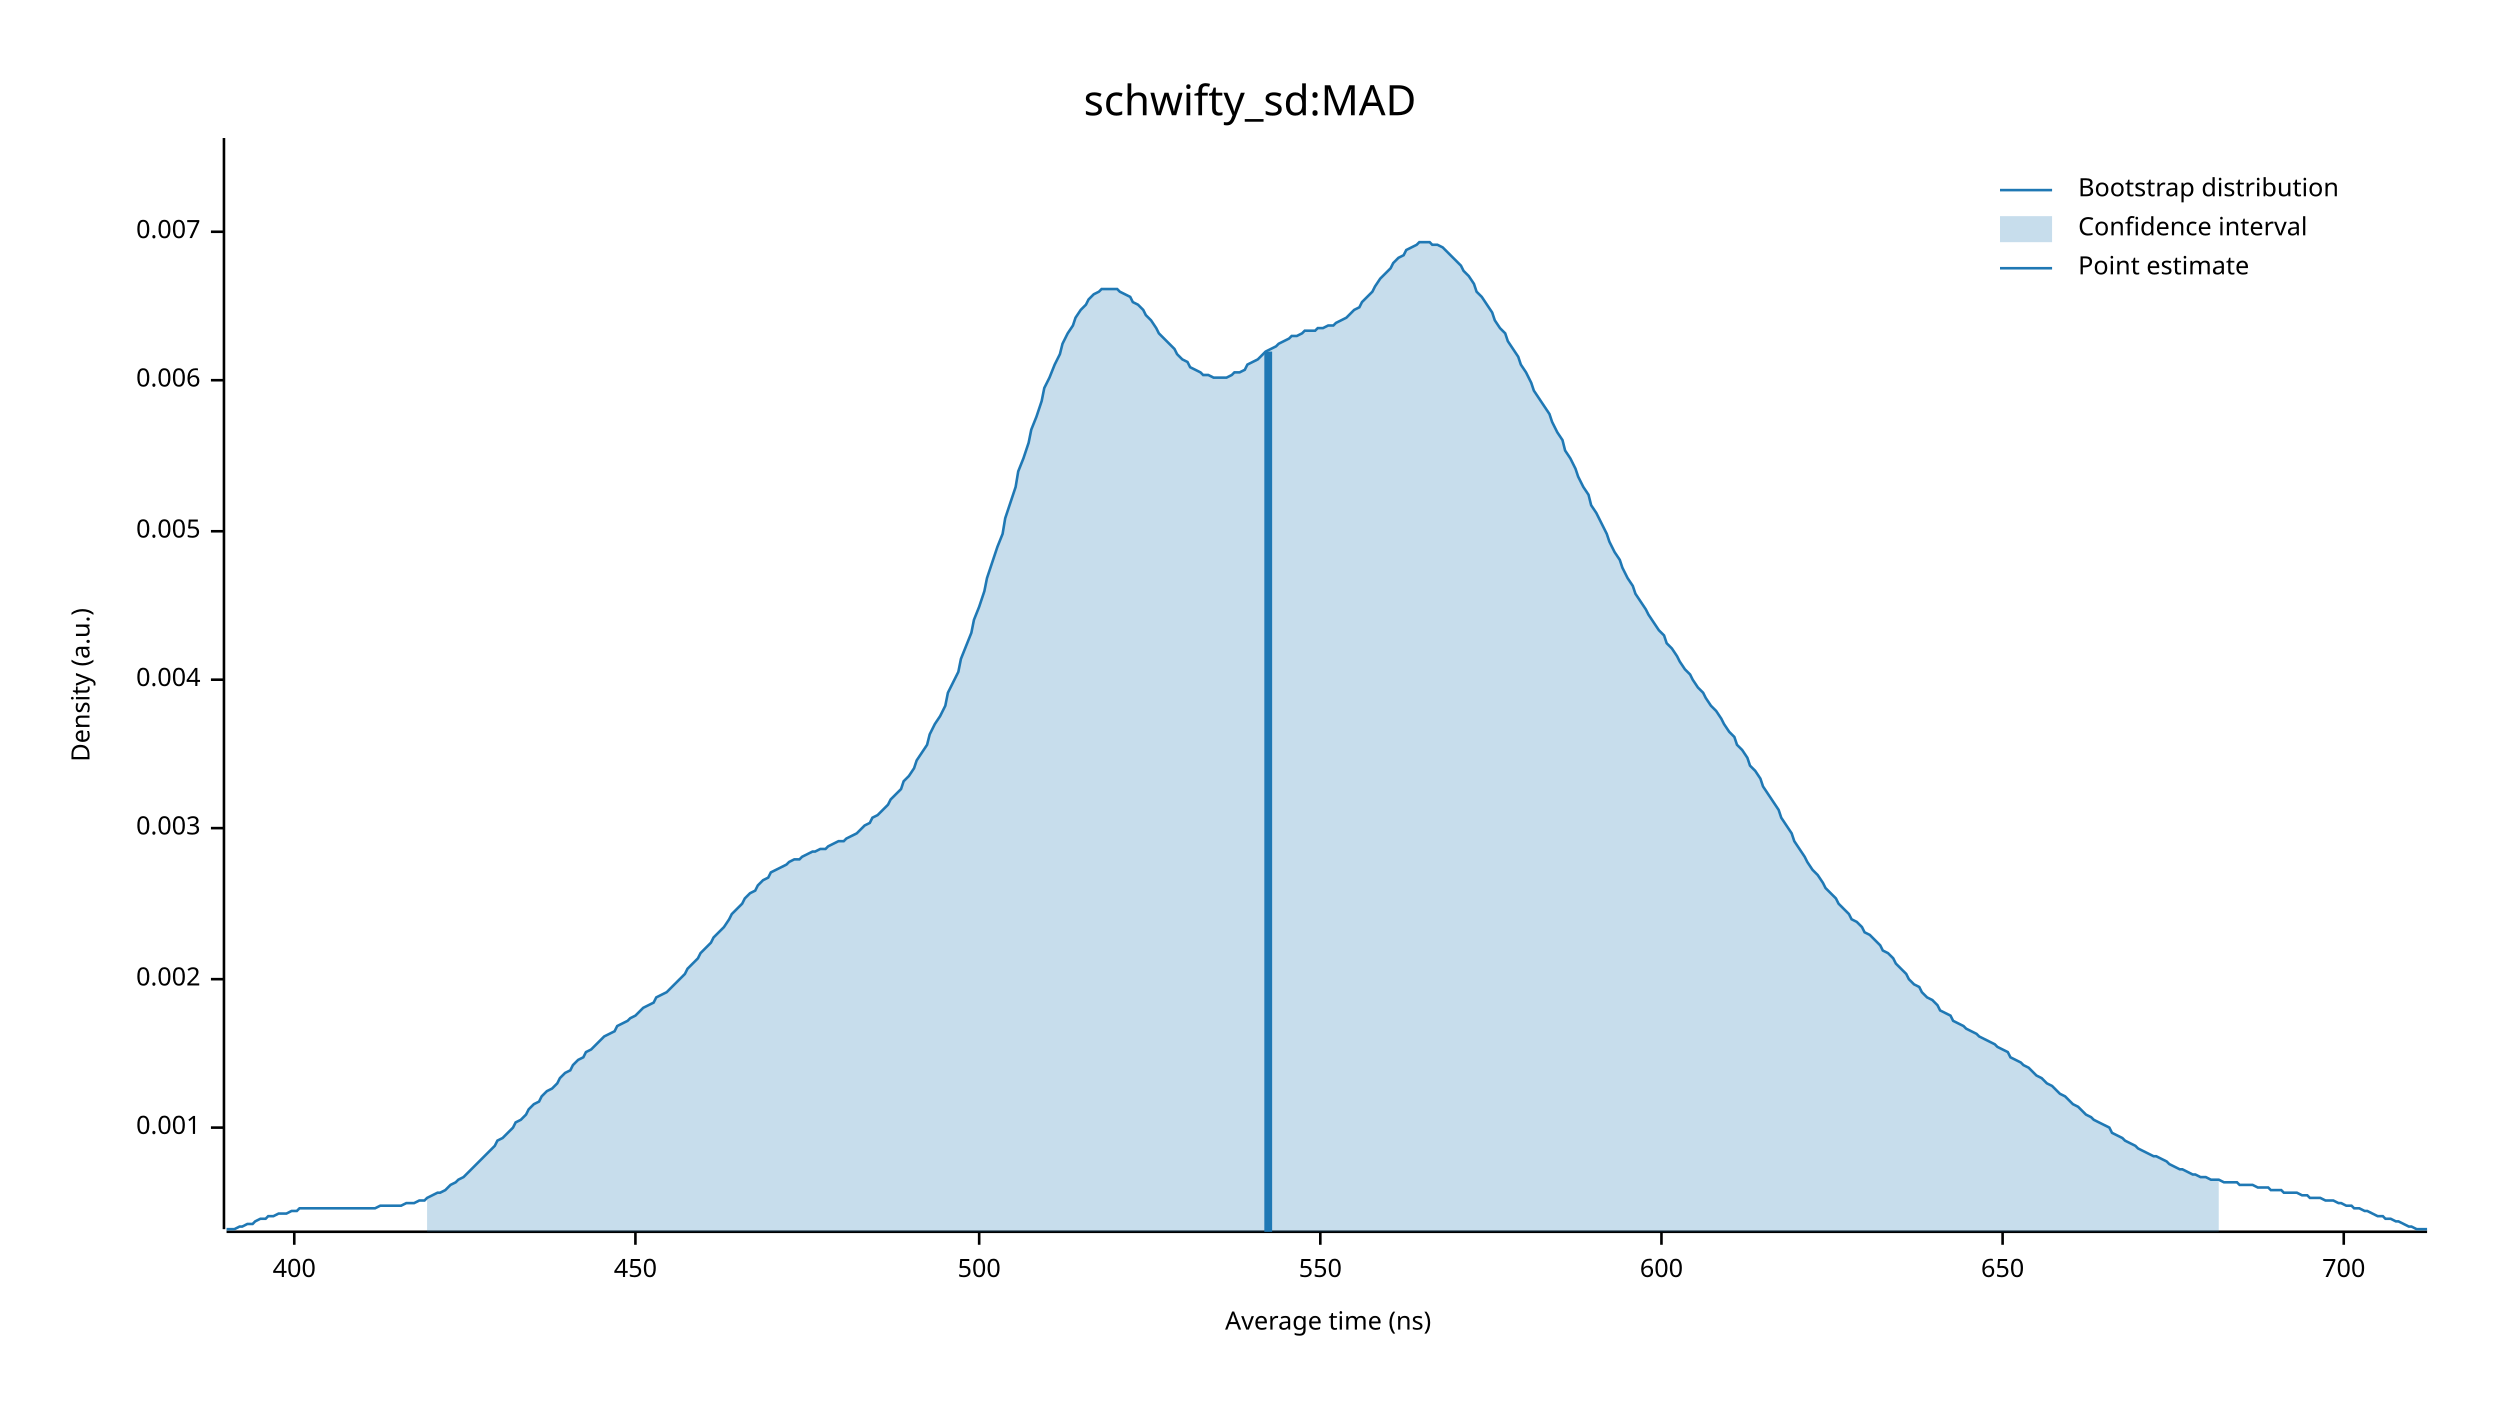
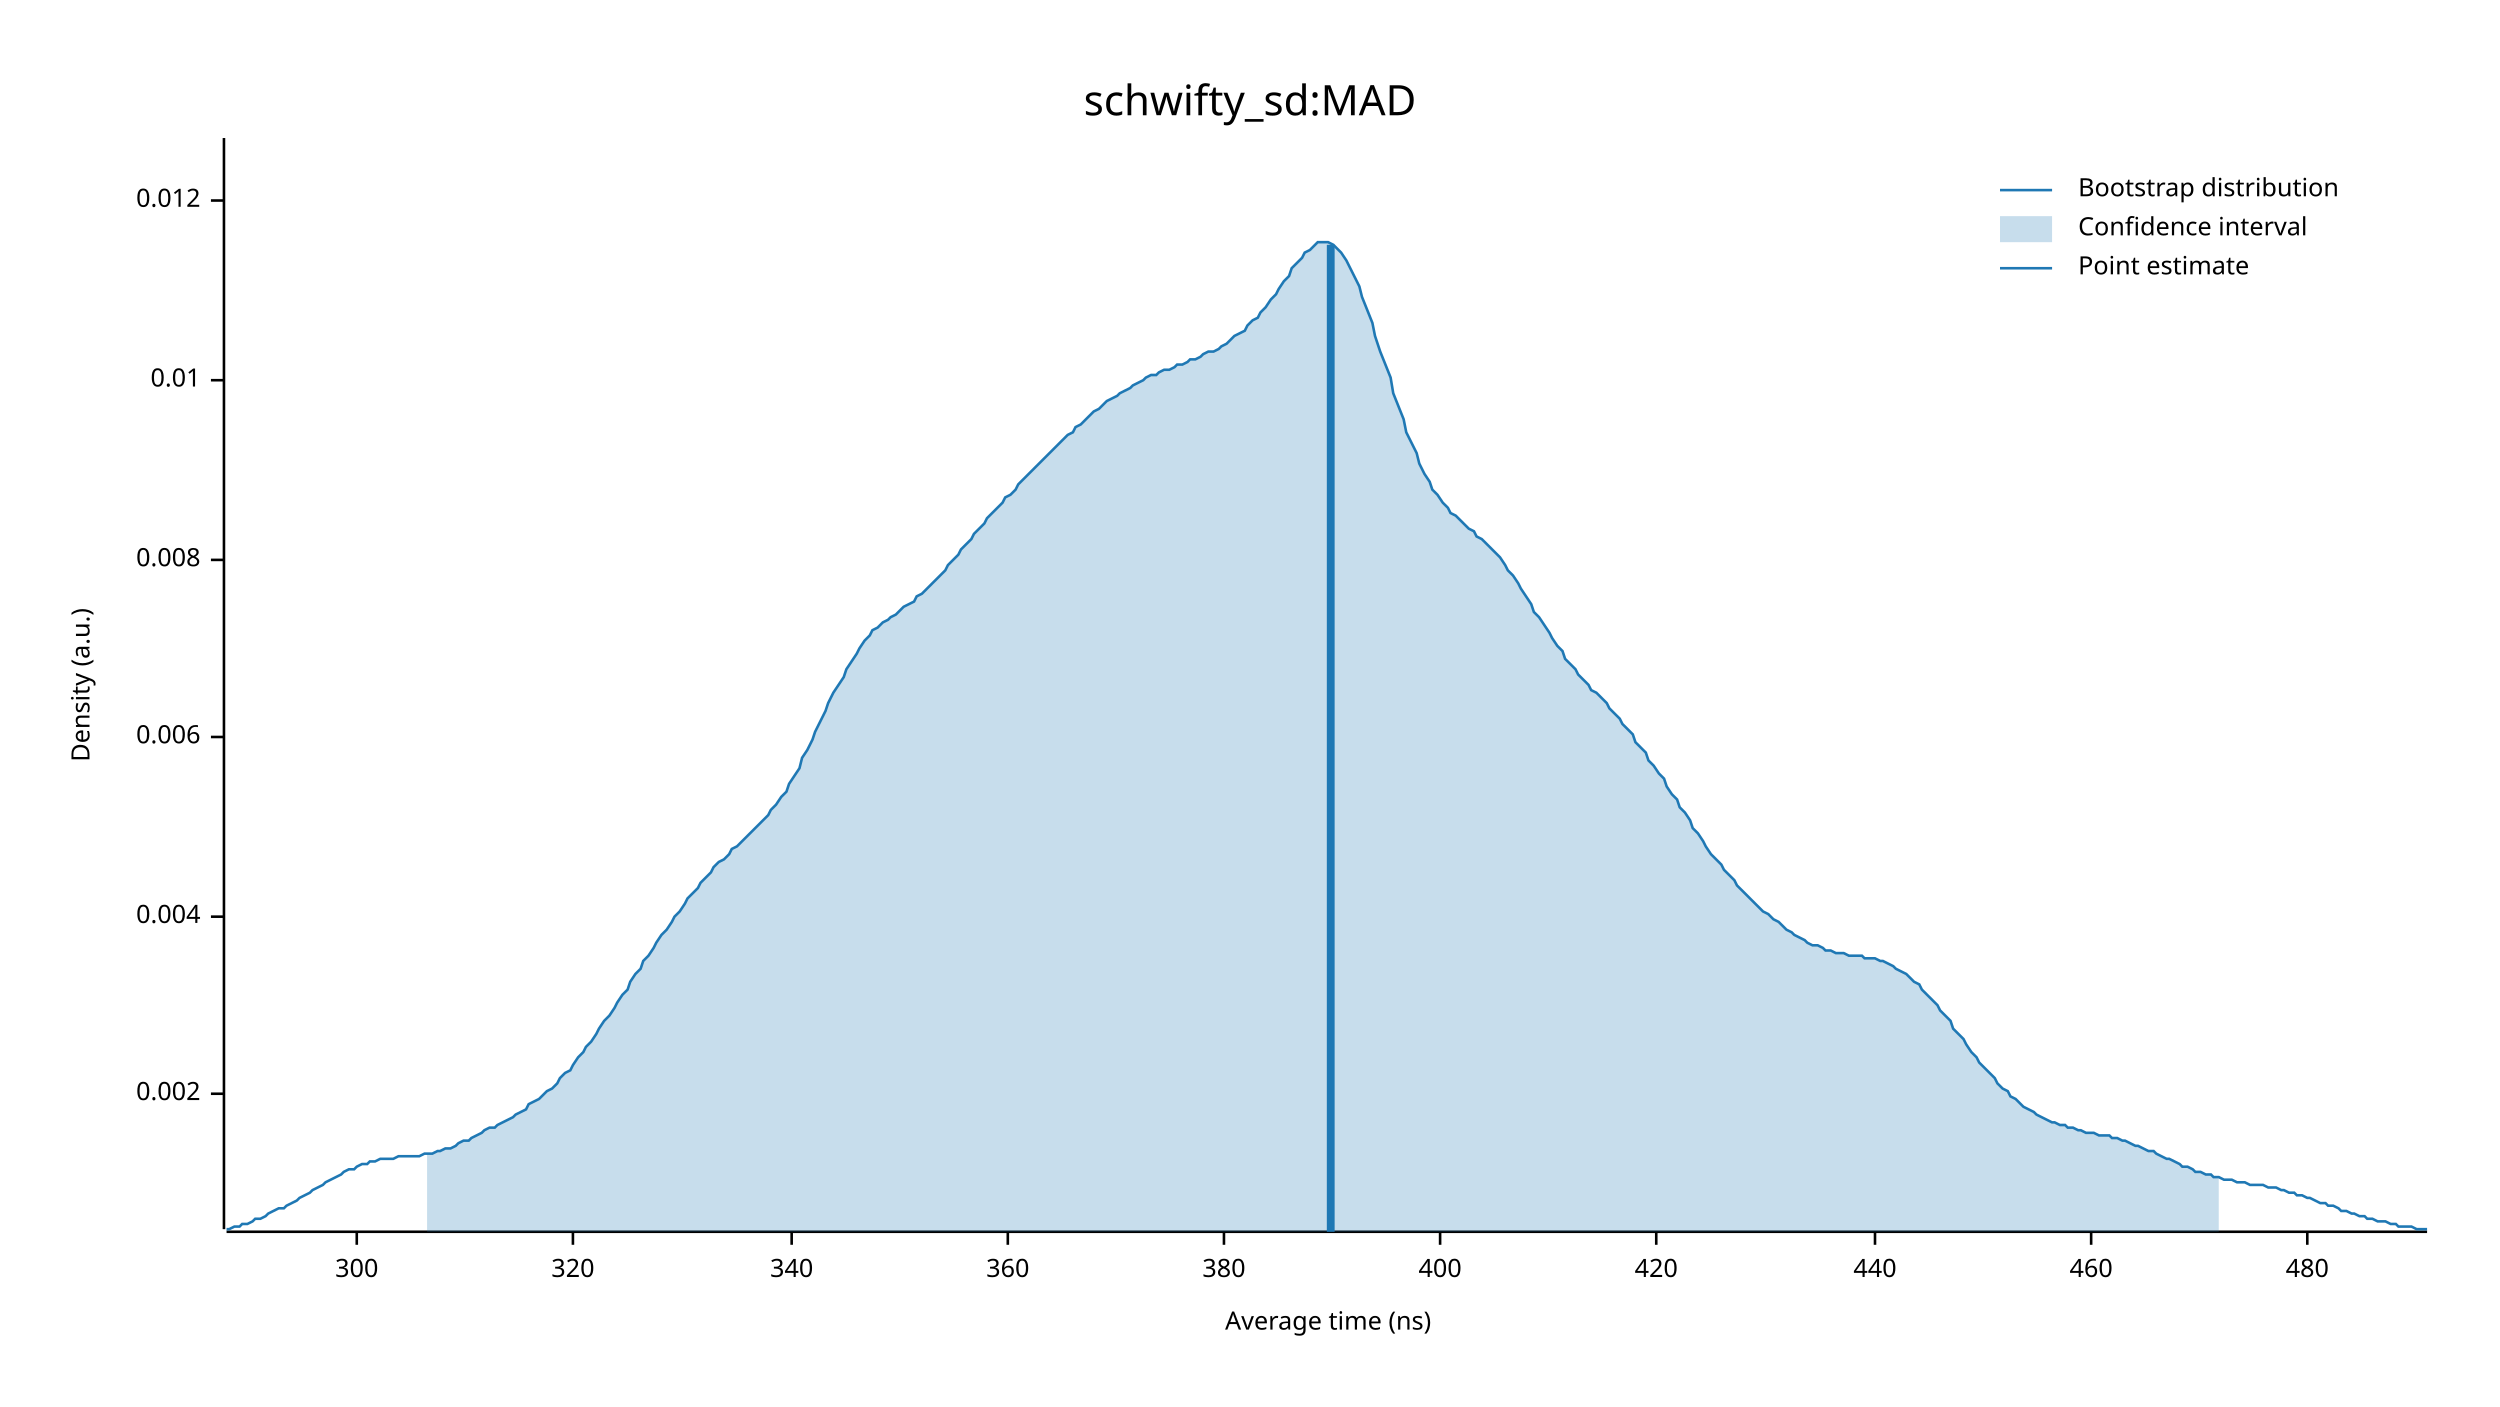
<svg xmlns="http://www.w3.org/2000/svg" width="960" height="540" viewBox="0 0 960 540">
  <text x="480" y="32" dy="0.76em" text-anchor="middle" font-family="sans-serif" font-size="16.129" opacity="1" fill="#000000">
schwifty_sd:MAD
</text>
  <text x="27" y="263" dy="0.76em" text-anchor="middle" font-family="sans-serif" font-size="9.677" opacity="1" fill="#000000" transform="rotate(270, 27, 263)">
Density (a.u.)
</text>
  <text x="510" y="513" dy="-0.5ex" text-anchor="middle" font-family="sans-serif" font-size="9.677" opacity="1" fill="#000000">
Average time (ns)
</text>
  <polyline fill="none" opacity="1" stroke="#000000" stroke-width="1" points="86,53 86,472 " />
-   <text x="77" y="433" dy="0.5ex" text-anchor="end" font-family="sans-serif" font-size="9.677" opacity="1" fill="#000000">
- 0.001
- </text>
-   <polyline fill="none" opacity="1" stroke="#000000" stroke-width="1" points="81,433 86,433 " />
-   <text x="77" y="376" dy="0.5ex" text-anchor="end" font-family="sans-serif" font-size="9.677" opacity="1" fill="#000000">
+   <text x="77" y="420" dy="0.5ex" text-anchor="end" font-family="sans-serif" font-size="9.677" opacity="1" fill="#000000">
0.002
</text>
-   <polyline fill="none" opacity="1" stroke="#000000" stroke-width="1" points="81,376 86,376 " />
-   <text x="77" y="318" dy="0.5ex" text-anchor="end" font-family="sans-serif" font-size="9.677" opacity="1" fill="#000000">
- 0.003
- </text>
-   <polyline fill="none" opacity="1" stroke="#000000" stroke-width="1" points="81,318 86,318 " />
-   <text x="77" y="261" dy="0.5ex" text-anchor="end" font-family="sans-serif" font-size="9.677" opacity="1" fill="#000000">
+   <polyline fill="none" opacity="1" stroke="#000000" stroke-width="1" points="81,420 86,420 " />
+   <text x="77" y="352" dy="0.5ex" text-anchor="end" font-family="sans-serif" font-size="9.677" opacity="1" fill="#000000">
0.004
</text>
-   <polyline fill="none" opacity="1" stroke="#000000" stroke-width="1" points="81,261 86,261 " />
-   <text x="77" y="204" dy="0.5ex" text-anchor="end" font-family="sans-serif" font-size="9.677" opacity="1" fill="#000000">
- 0.005
- </text>
-   <polyline fill="none" opacity="1" stroke="#000000" stroke-width="1" points="81,204 86,204 " />
-   <text x="77" y="146" dy="0.5ex" text-anchor="end" font-family="sans-serif" font-size="9.677" opacity="1" fill="#000000">
+   <polyline fill="none" opacity="1" stroke="#000000" stroke-width="1" points="81,352 86,352 " />
+   <text x="77" y="283" dy="0.5ex" text-anchor="end" font-family="sans-serif" font-size="9.677" opacity="1" fill="#000000">
0.006
</text>
+   <polyline fill="none" opacity="1" stroke="#000000" stroke-width="1" points="81,283 86,283 " />
+   <text x="77" y="215" dy="0.5ex" text-anchor="end" font-family="sans-serif" font-size="9.677" opacity="1" fill="#000000">
+ 0.008
+ </text>
+   <polyline fill="none" opacity="1" stroke="#000000" stroke-width="1" points="81,215 86,215 " />
+   <text x="77" y="146" dy="0.5ex" text-anchor="end" font-family="sans-serif" font-size="9.677" opacity="1" fill="#000000">
+ 0.01
+ </text>
  <polyline fill="none" opacity="1" stroke="#000000" stroke-width="1" points="81,146 86,146 " />
-   <text x="77" y="89" dy="0.5ex" text-anchor="end" font-family="sans-serif" font-size="9.677" opacity="1" fill="#000000">
- 0.007
+   <text x="77" y="77" dy="0.5ex" text-anchor="end" font-family="sans-serif" font-size="9.677" opacity="1" fill="#000000">
+ 0.012
</text>
-   <polyline fill="none" opacity="1" stroke="#000000" stroke-width="1" points="81,89 86,89 " />
+   <polyline fill="none" opacity="1" stroke="#000000" stroke-width="1" points="81,77 86,77 " />
  <polyline fill="none" opacity="1" stroke="#000000" stroke-width="1" points="87,473 932,473 " />
-   <text x="113" y="483" dy="0.76em" text-anchor="middle" font-family="sans-serif" font-size="9.677" opacity="1" fill="#000000">
+   <text x="137" y="483" dy="0.76em" text-anchor="middle" font-family="sans-serif" font-size="9.677" opacity="1" fill="#000000">
+ 300
+ </text>
+   <polyline fill="none" opacity="1" stroke="#000000" stroke-width="1" points="137,473 137,478 " />
+   <text x="220" y="483" dy="0.76em" text-anchor="middle" font-family="sans-serif" font-size="9.677" opacity="1" fill="#000000">
+ 320
+ </text>
+   <polyline fill="none" opacity="1" stroke="#000000" stroke-width="1" points="220,473 220,478 " />
+   <text x="304" y="483" dy="0.76em" text-anchor="middle" font-family="sans-serif" font-size="9.677" opacity="1" fill="#000000">
+ 340
+ </text>
+   <polyline fill="none" opacity="1" stroke="#000000" stroke-width="1" points="304,473 304,478 " />
+   <text x="387" y="483" dy="0.76em" text-anchor="middle" font-family="sans-serif" font-size="9.677" opacity="1" fill="#000000">
+ 360
+ </text>
+   <polyline fill="none" opacity="1" stroke="#000000" stroke-width="1" points="387,473 387,478 " />
+   <text x="470" y="483" dy="0.76em" text-anchor="middle" font-family="sans-serif" font-size="9.677" opacity="1" fill="#000000">
+ 380
+ </text>
+   <polyline fill="none" opacity="1" stroke="#000000" stroke-width="1" points="470,473 470,478 " />
+   <text x="553" y="483" dy="0.76em" text-anchor="middle" font-family="sans-serif" font-size="9.677" opacity="1" fill="#000000">
400
</text>
-   <polyline fill="none" opacity="1" stroke="#000000" stroke-width="1" points="113,473 113,478 " />
-   <text x="244" y="483" dy="0.76em" text-anchor="middle" font-family="sans-serif" font-size="9.677" opacity="1" fill="#000000">
- 450
+   <polyline fill="none" opacity="1" stroke="#000000" stroke-width="1" points="553,473 553,478 " />
+   <text x="636" y="483" dy="0.76em" text-anchor="middle" font-family="sans-serif" font-size="9.677" opacity="1" fill="#000000">
+ 420
</text>
-   <polyline fill="none" opacity="1" stroke="#000000" stroke-width="1" points="244,473 244,478 " />
-   <text x="376" y="483" dy="0.76em" text-anchor="middle" font-family="sans-serif" font-size="9.677" opacity="1" fill="#000000">
- 500
+   <polyline fill="none" opacity="1" stroke="#000000" stroke-width="1" points="636,473 636,478 " />
+   <text x="720" y="483" dy="0.76em" text-anchor="middle" font-family="sans-serif" font-size="9.677" opacity="1" fill="#000000">
+ 440
</text>
-   <polyline fill="none" opacity="1" stroke="#000000" stroke-width="1" points="376,473 376,478 " />
-   <text x="507" y="483" dy="0.76em" text-anchor="middle" font-family="sans-serif" font-size="9.677" opacity="1" fill="#000000">
- 550
+   <polyline fill="none" opacity="1" stroke="#000000" stroke-width="1" points="720,473 720,478 " />
+   <text x="803" y="483" dy="0.76em" text-anchor="middle" font-family="sans-serif" font-size="9.677" opacity="1" fill="#000000">
+ 460
</text>
-   <polyline fill="none" opacity="1" stroke="#000000" stroke-width="1" points="507,473 507,478 " />
-   <text x="638" y="483" dy="0.76em" text-anchor="middle" font-family="sans-serif" font-size="9.677" opacity="1" fill="#000000">
- 600
+   <polyline fill="none" opacity="1" stroke="#000000" stroke-width="1" points="803,473 803,478 " />
+   <text x="886" y="483" dy="0.76em" text-anchor="middle" font-family="sans-serif" font-size="9.677" opacity="1" fill="#000000">
+ 480
</text>
-   <polyline fill="none" opacity="1" stroke="#000000" stroke-width="1" points="638,473 638,478 " />
-   <text x="769" y="483" dy="0.76em" text-anchor="middle" font-family="sans-serif" font-size="9.677" opacity="1" fill="#000000">
- 650
- </text>
-   <polyline fill="none" opacity="1" stroke="#000000" stroke-width="1" points="769,473 769,478 " />
-   <text x="900" y="483" dy="0.76em" text-anchor="middle" font-family="sans-serif" font-size="9.677" opacity="1" fill="#000000">
- 700
- </text>
-   <polyline fill="none" opacity="1" stroke="#000000" stroke-width="1" points="900,473 900,478 " />
-   <polyline fill="none" opacity="1" stroke="#1F78B4" stroke-width="1" points="87,472 88,472 90,472 92,471 93,471 95,470 97,470 98,469 100,468 102,468 103,467 105,467 107,466 109,466 110,466 112,465 114,465 115,464 117,464 119,464 120,464 122,464 124,464 125,464 127,464 129,464 131,464 132,464 134,464 136,464 137,464 139,464 141,464 142,464 144,464 146,463 147,463 149,463 151,463 153,463 154,463 156,462 158,462 159,462 161,461 163,461 164,460 166,459 168,458 169,458 171,457 173,455 175,454 176,453 178,452 180,450 181,449 183,447 185,445 186,444 188,442 190,440 191,438 193,437 195,435 197,433 198,431 200,430 202,428 203,426 205,424 207,423 208,421 210,419 212,418 214,416 215,414 217,412 219,411 220,409 222,407 224,406 225,404 227,403 229,401 230,400 232,398 234,397 236,396 237,394 239,393 241,392 242,391 244,390 246,388 247,387 249,386 251,385 252,383 254,382 256,381 258,379 259,378 261,376 263,374 264,372 266,370 268,368 269,366 271,364 273,362 274,360 276,358 278,356 280,353 281,351 283,349 285,347 286,345 288,343 290,342 291,340 293,338 295,337 296,335 298,334 300,333 302,332 303,331 305,330 307,330 308,329 310,328 312,327 313,327 315,326 317,326 318,325 320,324 322,323 324,323 325,322 327,321 329,320 330,319 332,317 334,316 335,314 337,313 339,311 341,309 342,307 344,305 346,303 347,300 349,298 351,295 352,292 354,289 356,286 357,282 359,278 361,275 363,271 364,266 366,262 368,258 369,253 371,248 373,243 374,238 376,233 378,227 379,222 381,216 383,210 385,205 386,199 388,193 390,187 391,181 393,176 395,170 396,165 398,160 400,154 401,149 403,145 405,140 407,136 408,132 410,128 412,125 413,122 415,119 417,117 418,115 420,113 422,112 423,111 425,111 427,111 429,111 430,112 432,113 434,114 435,116 437,117 439,119 440,121 442,123 444,126 445,128 447,130 449,132 451,134 452,136 454,138 456,139 457,141 459,142 461,143 462,144 464,144 466,145 468,145 469,145 471,145 473,144 474,143 476,143 478,142 479,140 481,139 483,138 484,137 486,135 488,134 490,133 491,132 493,131 495,130 496,129 498,129 500,128 501,127 503,127 505,127 506,126 508,126 510,125 512,125 513,124 515,123 517,122 518,121 520,119 522,118 523,116 525,114 527,112 528,110 530,107 532,105 534,103 535,101 537,99 539,98 540,96 542,95 544,94 545,93 547,93 549,93 550,94 552,94 554,95 556,97 557,98 559,100 561,102 562,104 564,106 566,109 567,112 569,114 571,117 573,120 574,123 576,126 578,128 579,131 581,134 583,137 584,140 586,143 588,147 589,150 591,153 593,156 595,159 596,162 598,166 600,169 601,173 603,176 605,180 606,183 608,187 610,190 611,194 613,197 615,201 617,205 618,208 620,212 622,215 623,218 625,222 627,225 628,228 630,231 632,234 633,236 635,239 637,242 639,244 640,247 642,249 644,252 645,254 647,257 649,259 650,261 652,264 654,266 655,268 657,271 659,273 661,276 662,278 664,281 666,283 667,286 669,288 671,291 672,294 674,296 676,299 677,302 679,305 681,308 683,311 684,314 686,317 688,320 689,323 691,326 693,329 694,331 696,334 698,336 700,339 701,341 703,343 705,345 706,347 708,349 710,351 711,353 713,354 715,356 716,358 718,359 720,361 722,363 723,365 725,366 727,368 728,370 730,372 732,374 733,376 735,378 737,379 738,381 740,383 742,384 744,386 745,388 747,389 749,390 750,392 752,393 754,394 755,395 757,396 759,397 760,398 762,399 764,400 766,401 767,402 769,403 771,404 772,406 774,407 776,408 777,409 779,410 781,412 782,413 784,414 786,416 788,417 789,418 791,420 793,421 794,422 796,424 798,425 799,426 801,428 803,429 804,430 806,431 808,432 810,433 811,435 813,436 815,437 816,438 818,439 820,440 821,441 823,442 825,443 827,444 828,444 830,445 832,446 833,447 835,448 837,449 838,449 840,450 842,451 843,451 845,452 847,452 849,453 850,453 852,453 854,454 855,454 857,454 859,454 860,455 862,455 864,455 865,455 867,456 869,456 871,456 872,457 874,457 876,457 877,458 879,458 881,458 882,458 884,459 886,459 887,460 889,460 891,460 893,461 894,461 896,461 898,462 899,462 901,463 903,463 904,464 906,464 908,465 909,465 911,466 913,467 915,467 916,468 918,468 920,469 921,469 923,470 925,471 926,471 928,472 930,472 932,472 " />
-   <polygon opacity="0.25" fill="#1F78B4" points="164,460 166,459 168,458 169,458 171,457 173,455 175,454 176,453 178,452 180,450 181,449 183,447 185,445 186,444 188,442 190,440 191,438 193,437 195,435 197,433 198,431 200,430 202,428 203,426 205,424 207,423 208,421 210,419 212,418 214,416 215,414 217,412 219,411 220,409 222,407 224,406 225,404 227,403 229,401 230,400 232,398 234,397 236,396 237,394 239,393 241,392 242,391 244,390 246,388 247,387 249,386 251,385 252,383 254,382 256,381 258,379 259,378 261,376 263,374 264,372 266,370 268,368 269,366 271,364 273,362 274,360 276,358 278,356 280,353 281,351 283,349 285,347 286,345 288,343 290,342 291,340 293,338 295,337 296,335 298,334 300,333 302,332 303,331 305,330 307,330 308,329 310,328 312,327 313,327 315,326 317,326 318,325 320,324 322,323 324,323 325,322 327,321 329,320 330,319 332,317 334,316 335,314 337,313 339,311 341,309 342,307 344,305 346,303 347,300 349,298 351,295 352,292 354,289 356,286 357,282 359,278 361,275 363,271 364,266 366,262 368,258 369,253 371,248 373,243 374,238 376,233 378,227 379,222 381,216 383,210 385,205 386,199 388,193 390,187 391,181 393,176 395,170 396,165 398,160 400,154 401,149 403,145 405,140 407,136 408,132 410,128 412,125 413,122 415,119 417,117 418,115 420,113 422,112 423,111 425,111 427,111 429,111 430,112 432,113 434,114 435,116 437,117 439,119 440,121 442,123 444,126 445,128 447,130 449,132 451,134 452,136 454,138 456,139 457,141 459,142 461,143 462,144 464,144 466,145 468,145 469,145 471,145 473,144 474,143 476,143 478,142 479,140 481,139 483,138 484,137 486,135 488,134 490,133 491,132 493,131 495,130 496,129 498,129 500,128 501,127 503,127 505,127 506,126 508,126 510,125 512,125 513,124 515,123 517,122 518,121 520,119 522,118 523,116 525,114 527,112 528,110 530,107 532,105 534,103 535,101 537,99 539,98 540,96 542,95 544,94 545,93 547,93 549,93 550,94 552,94 554,95 556,97 557,98 559,100 561,102 562,104 564,106 566,109 567,112 569,114 571,117 573,120 574,123 576,126 578,128 579,131 581,134 583,137 584,140 586,143 588,147 589,150 591,153 593,156 595,159 596,162 598,166 600,169 601,173 603,176 605,180 606,183 608,187 610,190 611,194 613,197 615,201 617,205 618,208 620,212 622,215 623,218 625,222 627,225 628,228 630,231 632,234 633,236 635,239 637,242 639,244 640,247 642,249 644,252 645,254 647,257 649,259 650,261 652,264 654,266 655,268 657,271 659,273 661,276 662,278 664,281 666,283 667,286 669,288 671,291 672,294 674,296 676,299 677,302 679,305 681,308 683,311 684,314 686,317 688,320 689,323 691,326 693,329 694,331 696,334 698,336 700,339 701,341 703,343 705,345 706,347 708,349 710,351 711,353 713,354 715,356 716,358 718,359 720,361 722,363 723,365 725,366 727,368 728,370 730,372 732,374 733,376 735,378 737,379 738,381 740,383 742,384 744,386 745,388 747,389 749,390 750,392 752,393 754,394 755,395 757,396 759,397 760,398 762,399 764,400 766,401 767,402 769,403 771,404 772,406 774,407 776,408 777,409 779,410 781,412 782,413 784,414 786,416 788,417 789,418 791,420 793,421 794,422 796,424 798,425 799,426 801,428 803,429 804,430 806,431 808,432 810,433 811,435 813,436 815,437 816,438 818,439 820,440 821,441 823,442 825,443 827,444 828,444 830,445 832,446 833,447 835,448 837,449 838,449 840,450 842,451 843,451 845,452 847,452 849,453 850,453 852,453 852,473 164,473 " />
-   <polyline fill="none" opacity="1" stroke="#1F78B4" stroke-width="3" points="487,473 487,135 " />
+   <polyline fill="none" opacity="1" stroke="#000000" stroke-width="1" points="886,473 886,478 " />
+   <polyline fill="none" opacity="1" stroke="#1F78B4" stroke-width="1" points="87,472 88,472 90,471 92,471 93,470 95,470 97,469 98,468 100,468 102,467 103,466 105,465 107,464 109,464 110,463 112,462 114,461 115,460 117,459 119,458 120,457 122,456 124,455 125,454 127,453 129,452 131,451 132,450 134,449 136,449 137,448 139,447 141,447 142,446 144,446 146,445 147,445 149,445 151,445 153,444 154,444 156,444 158,444 159,444 161,444 163,443 164,443 166,443 168,442 169,442 171,441 173,441 175,440 176,439 178,438 180,438 181,437 183,436 185,435 186,434 188,433 190,433 191,432 193,431 195,430 197,429 198,428 200,427 202,426 203,424 205,423 207,422 208,421 210,419 212,418 214,416 215,414 217,412 219,411 220,409 222,406 224,404 225,402 227,400 229,397 230,395 232,392 234,390 236,387 237,385 239,382 241,380 242,377 244,374 246,372 247,369 249,367 251,364 252,362 254,359 256,357 258,354 259,352 261,350 263,347 264,345 266,343 268,341 269,339 271,337 273,335 274,333 276,331 278,330 280,328 281,326 283,325 285,323 286,322 288,320 290,318 291,317 293,315 295,313 296,311 298,309 300,306 302,304 303,301 305,298 307,295 308,291 310,288 312,284 313,281 315,277 317,273 318,270 320,266 322,263 324,260 325,257 327,254 329,251 330,249 332,246 334,244 335,242 337,241 339,239 341,238 342,237 344,236 346,234 347,233 349,232 351,231 352,229 354,228 356,226 357,225 359,223 361,221 363,219 364,217 366,215 368,213 369,211 371,209 373,207 374,205 376,203 378,201 379,199 381,197 383,195 385,193 386,191 388,190 390,188 391,186 393,184 395,182 396,181 398,179 400,177 401,176 403,174 405,172 407,170 408,169 410,167 412,166 413,164 415,163 417,161 418,160 420,158 422,157 423,156 425,154 427,153 429,152 430,151 432,150 434,149 435,148 437,147 439,146 440,145 442,144 444,144 445,143 447,142 449,142 451,141 452,140 454,140 456,139 457,138 459,138 461,137 462,136 464,135 466,135 468,134 469,133 471,132 473,130 474,129 476,128 478,127 479,125 481,123 483,122 484,120 486,118 488,115 490,113 491,111 493,108 495,106 496,103 498,101 500,99 501,97 503,96 505,94 506,93 508,93 510,93 512,94 513,95 515,97 517,100 518,102 520,106 522,110 523,114 525,119 527,124 528,129 530,135 532,140 534,145 535,151 537,156 539,161 540,166 542,170 544,174 545,178 547,182 549,185 550,188 552,190 554,193 556,195 557,197 559,198 561,200 562,201 564,203 566,204 567,206 569,207 571,209 573,211 574,212 576,214 578,217 579,219 581,221 583,224 584,226 586,229 588,232 589,235 591,237 593,240 595,243 596,245 598,248 600,250 601,253 603,255 605,257 606,259 608,261 610,263 611,265 613,266 615,268 617,270 618,272 620,274 622,276 623,278 625,280 627,282 628,285 630,287 632,289 633,292 635,294 637,297 639,299 640,302 642,305 644,307 645,310 647,312 649,315 650,318 652,320 654,323 655,325 657,328 659,330 661,332 662,334 664,336 666,338 667,340 669,342 671,344 672,345 674,347 676,349 677,350 679,351 681,353 683,354 684,355 686,357 688,358 689,359 691,360 693,361 694,362 696,363 698,363 700,364 701,365 703,365 705,366 706,366 708,366 710,367 711,367 713,367 715,367 716,368 718,368 720,368 722,369 723,369 725,370 727,371 728,372 730,373 732,374 733,375 735,377 737,378 738,380 740,382 742,384 744,386 745,388 747,390 749,392 750,395 752,397 754,399 755,401 757,404 759,406 760,408 762,410 764,412 766,414 767,416 769,418 771,419 772,421 774,422 776,424 777,425 779,426 781,427 782,428 784,429 786,430 788,431 789,431 791,432 793,432 794,433 796,433 798,434 799,434 801,435 803,435 804,435 806,436 808,436 810,436 811,437 813,437 815,438 816,438 818,439 820,440 821,440 823,441 825,442 827,442 828,443 830,444 832,445 833,445 835,446 837,447 838,448 840,448 842,449 843,450 845,450 847,451 849,451 850,452 852,452 854,453 855,453 857,453 859,454 860,454 862,454 864,455 865,455 867,455 869,455 871,456 872,456 874,456 876,457 877,457 879,458 881,458 882,459 884,459 886,460 887,460 889,461 891,462 893,462 894,463 896,463 898,464 899,465 901,465 903,466 904,466 906,467 908,467 909,468 911,468 913,469 915,469 916,469 918,470 920,470 921,471 923,471 925,471 926,471 928,472 930,472 932,472 " />
+   <polygon opacity="0.25" fill="#1F78B4" points="164,443 166,443 168,442 169,442 171,441 173,441 175,440 176,439 178,438 180,438 181,437 183,436 185,435 186,434 188,433 190,433 191,432 193,431 195,430 197,429 198,428 200,427 202,426 203,424 205,423 207,422 208,421 210,419 212,418 214,416 215,414 217,412 219,411 220,409 222,406 224,404 225,402 227,400 229,397 230,395 232,392 234,390 236,387 237,385 239,382 241,380 242,377 244,374 246,372 247,369 249,367 251,364 252,362 254,359 256,357 258,354 259,352 261,350 263,347 264,345 266,343 268,341 269,339 271,337 273,335 274,333 276,331 278,330 280,328 281,326 283,325 285,323 286,322 288,320 290,318 291,317 293,315 295,313 296,311 298,309 300,306 302,304 303,301 305,298 307,295 308,291 310,288 312,284 313,281 315,277 317,273 318,270 320,266 322,263 324,260 325,257 327,254 329,251 330,249 332,246 334,244 335,242 337,241 339,239 341,238 342,237 344,236 346,234 347,233 349,232 351,231 352,229 354,228 356,226 357,225 359,223 361,221 363,219 364,217 366,215 368,213 369,211 371,209 373,207 374,205 376,203 378,201 379,199 381,197 383,195 385,193 386,191 388,190 390,188 391,186 393,184 395,182 396,181 398,179 400,177 401,176 403,174 405,172 407,170 408,169 410,167 412,166 413,164 415,163 417,161 418,160 420,158 422,157 423,156 425,154 427,153 429,152 430,151 432,150 434,149 435,148 437,147 439,146 440,145 442,144 444,144 445,143 447,142 449,142 451,141 452,140 454,140 456,139 457,138 459,138 461,137 462,136 464,135 466,135 468,134 469,133 471,132 473,130 474,129 476,128 478,127 479,125 481,123 483,122 484,120 486,118 488,115 490,113 491,111 493,108 495,106 496,103 498,101 500,99 501,97 503,96 505,94 506,93 508,93 510,93 512,94 513,95 515,97 517,100 518,102 520,106 522,110 523,114 525,119 527,124 528,129 530,135 532,140 534,145 535,151 537,156 539,161 540,166 542,170 544,174 545,178 547,182 549,185 550,188 552,190 554,193 556,195 557,197 559,198 561,200 562,201 564,203 566,204 567,206 569,207 571,209 573,211 574,212 576,214 578,217 579,219 581,221 583,224 584,226 586,229 588,232 589,235 591,237 593,240 595,243 596,245 598,248 600,250 601,253 603,255 605,257 606,259 608,261 610,263 611,265 613,266 615,268 617,270 618,272 620,274 622,276 623,278 625,280 627,282 628,285 630,287 632,289 633,292 635,294 637,297 639,299 640,302 642,305 644,307 645,310 647,312 649,315 650,318 652,320 654,323 655,325 657,328 659,330 661,332 662,334 664,336 666,338 667,340 669,342 671,344 672,345 674,347 676,349 677,350 679,351 681,353 683,354 684,355 686,357 688,358 689,359 691,360 693,361 694,362 696,363 698,363 700,364 701,365 703,365 705,366 706,366 708,366 710,367 711,367 713,367 715,367 716,368 718,368 720,368 722,369 723,369 725,370 727,371 728,372 730,373 732,374 733,375 735,377 737,378 738,380 740,382 742,384 744,386 745,388 747,390 749,392 750,395 752,397 754,399 755,401 757,404 759,406 760,408 762,410 764,412 766,414 767,416 769,418 771,419 772,421 774,422 776,424 777,425 779,426 781,427 782,428 784,429 786,430 788,431 789,431 791,432 793,432 794,433 796,433 798,434 799,434 801,435 803,435 804,435 806,436 808,436 810,436 811,437 813,437 815,438 816,438 818,439 820,440 821,440 823,441 825,442 827,442 828,443 830,444 832,445 833,445 835,446 837,447 838,448 840,448 842,449 843,450 845,450 847,451 849,451 850,452 852,452 852,473 164,473 " />
+   <polyline fill="none" opacity="1" stroke="#1F78B4" stroke-width="3" points="511,473 511,94 " />
  <text x="798" y="68" dy="0.76em" text-anchor="start" font-family="sans-serif" font-size="9.677" opacity="1" fill="#000000">
Bootstrap distribution
</text>
  <text x="798" y="83" dy="0.76em" text-anchor="start" font-family="sans-serif" font-size="9.677" opacity="1" fill="#000000">
Confidence interval
</text>
  <text x="798" y="98" dy="0.76em" text-anchor="start" font-family="sans-serif" font-size="9.677" opacity="1" fill="#000000">
Point estimate
</text>
  <polyline fill="none" opacity="1" stroke="#1F78B4" stroke-width="1" points="768,73 788,73 " />
  <rect x="768" y="83" width="20" height="10" opacity="0.25" fill="#1F78B4" stroke="none" />
  <polyline fill="none" opacity="1" stroke="#1F78B4" stroke-width="1" points="768,103 788,103 " />
</svg>
